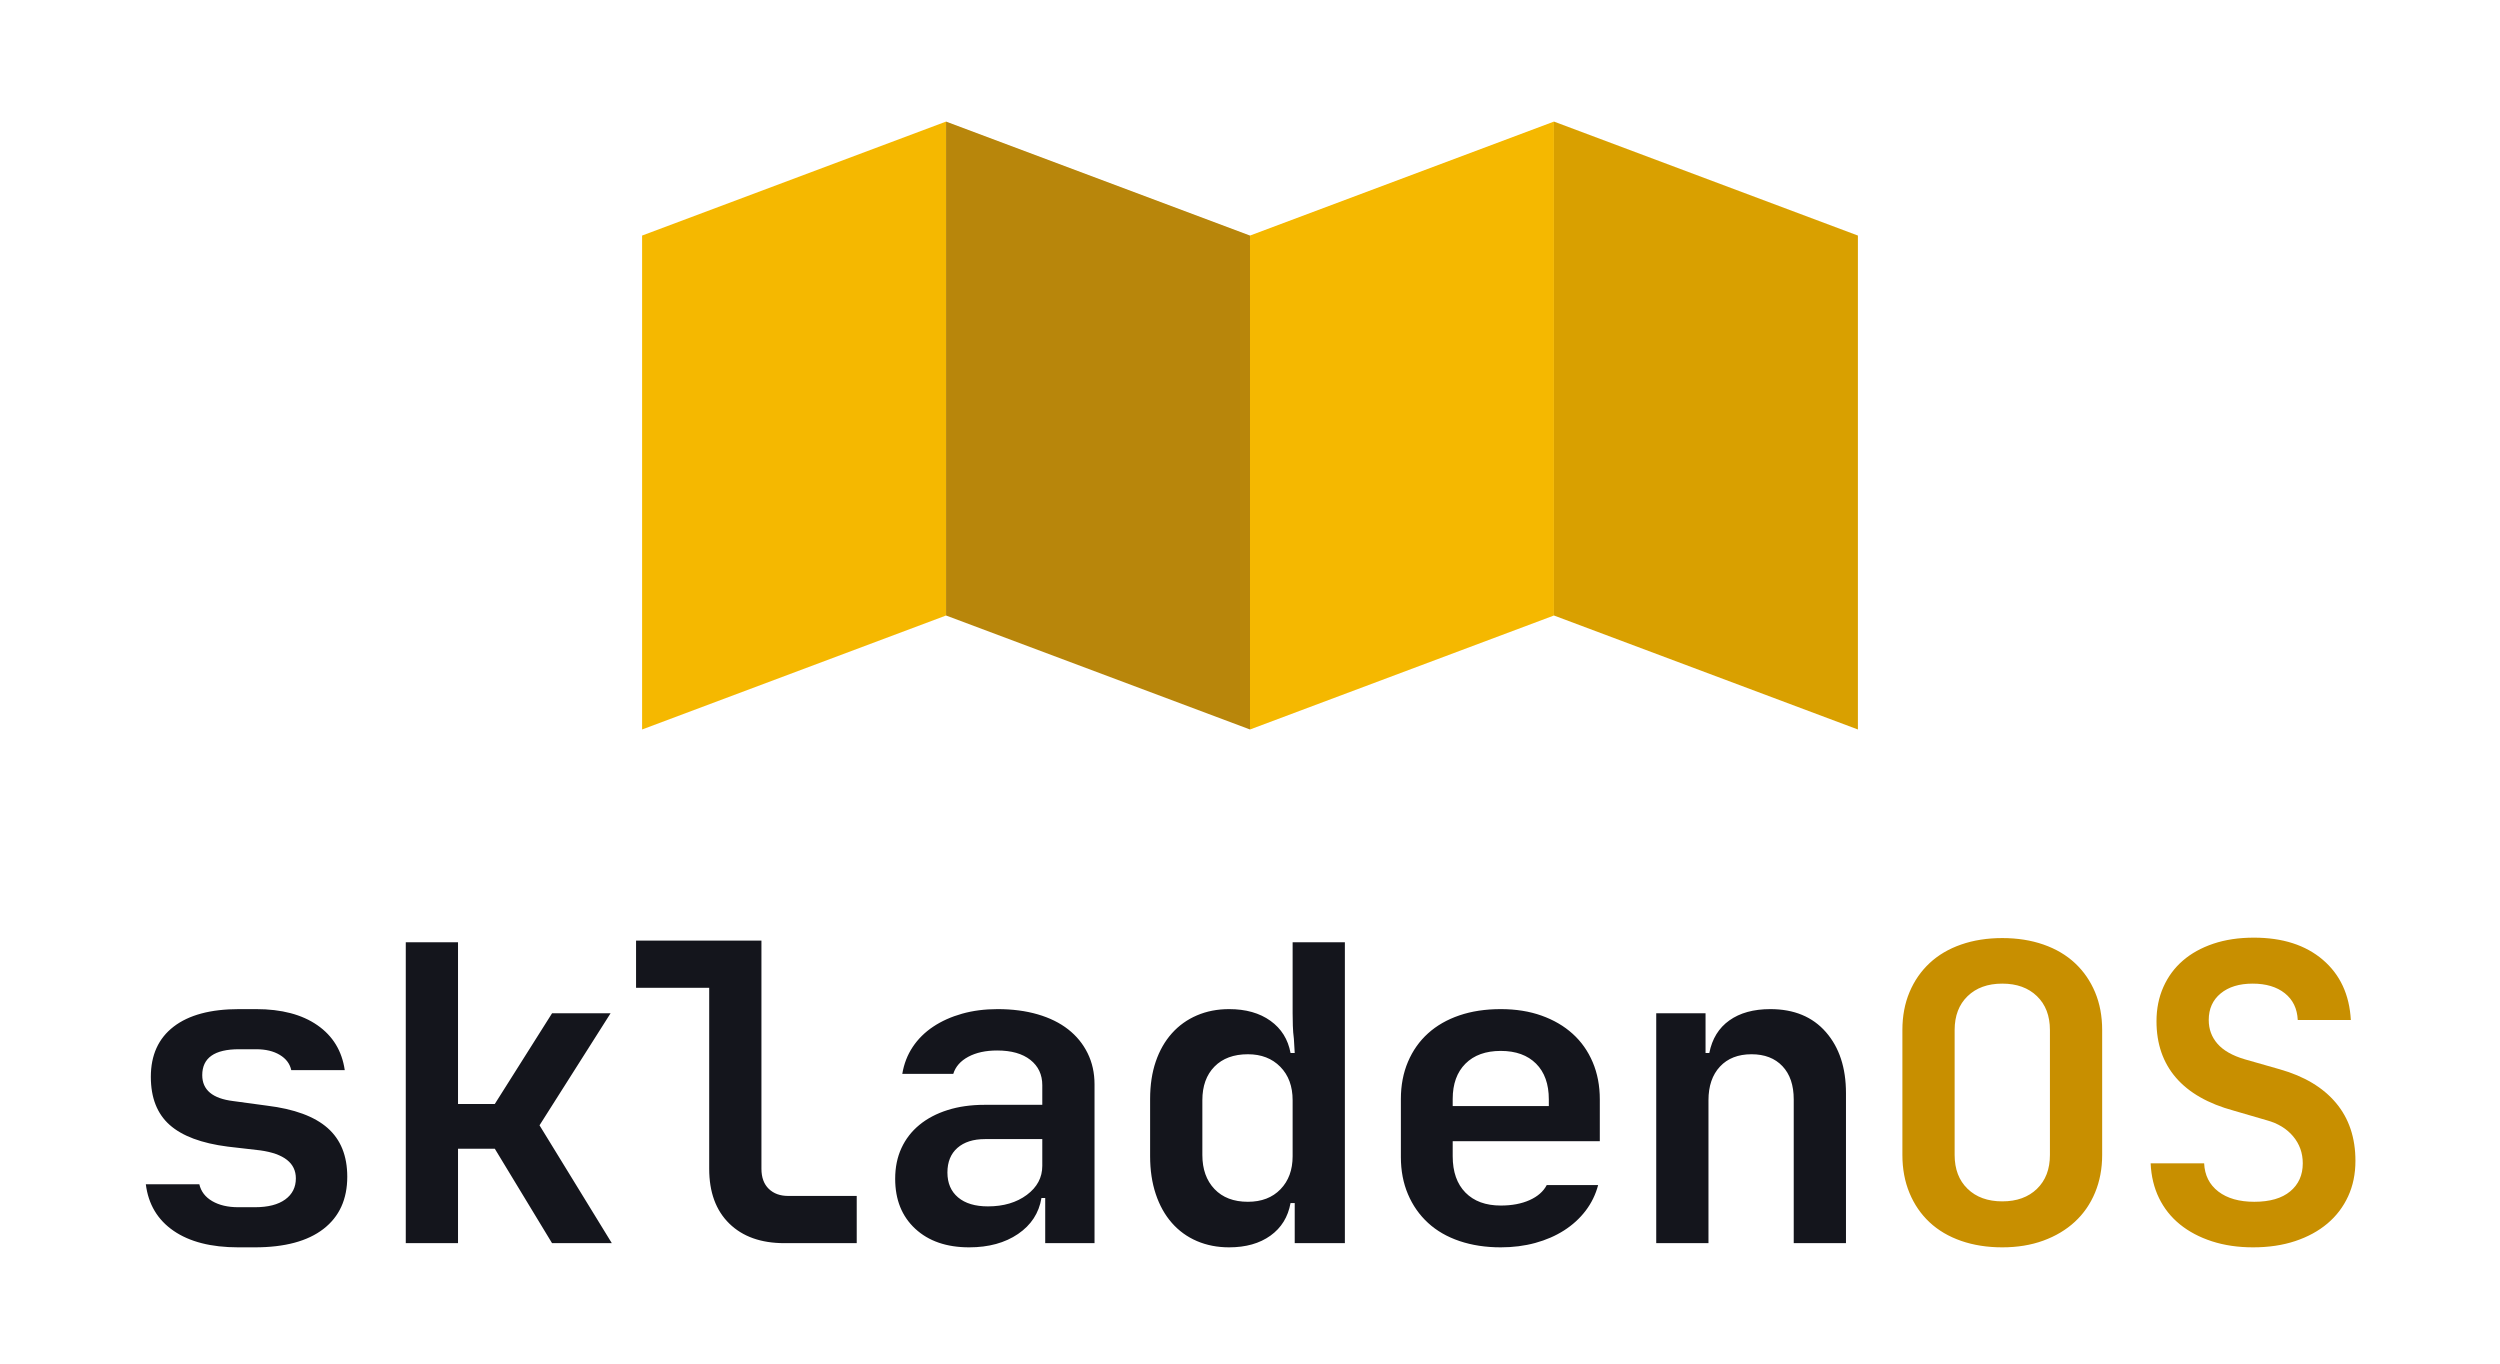
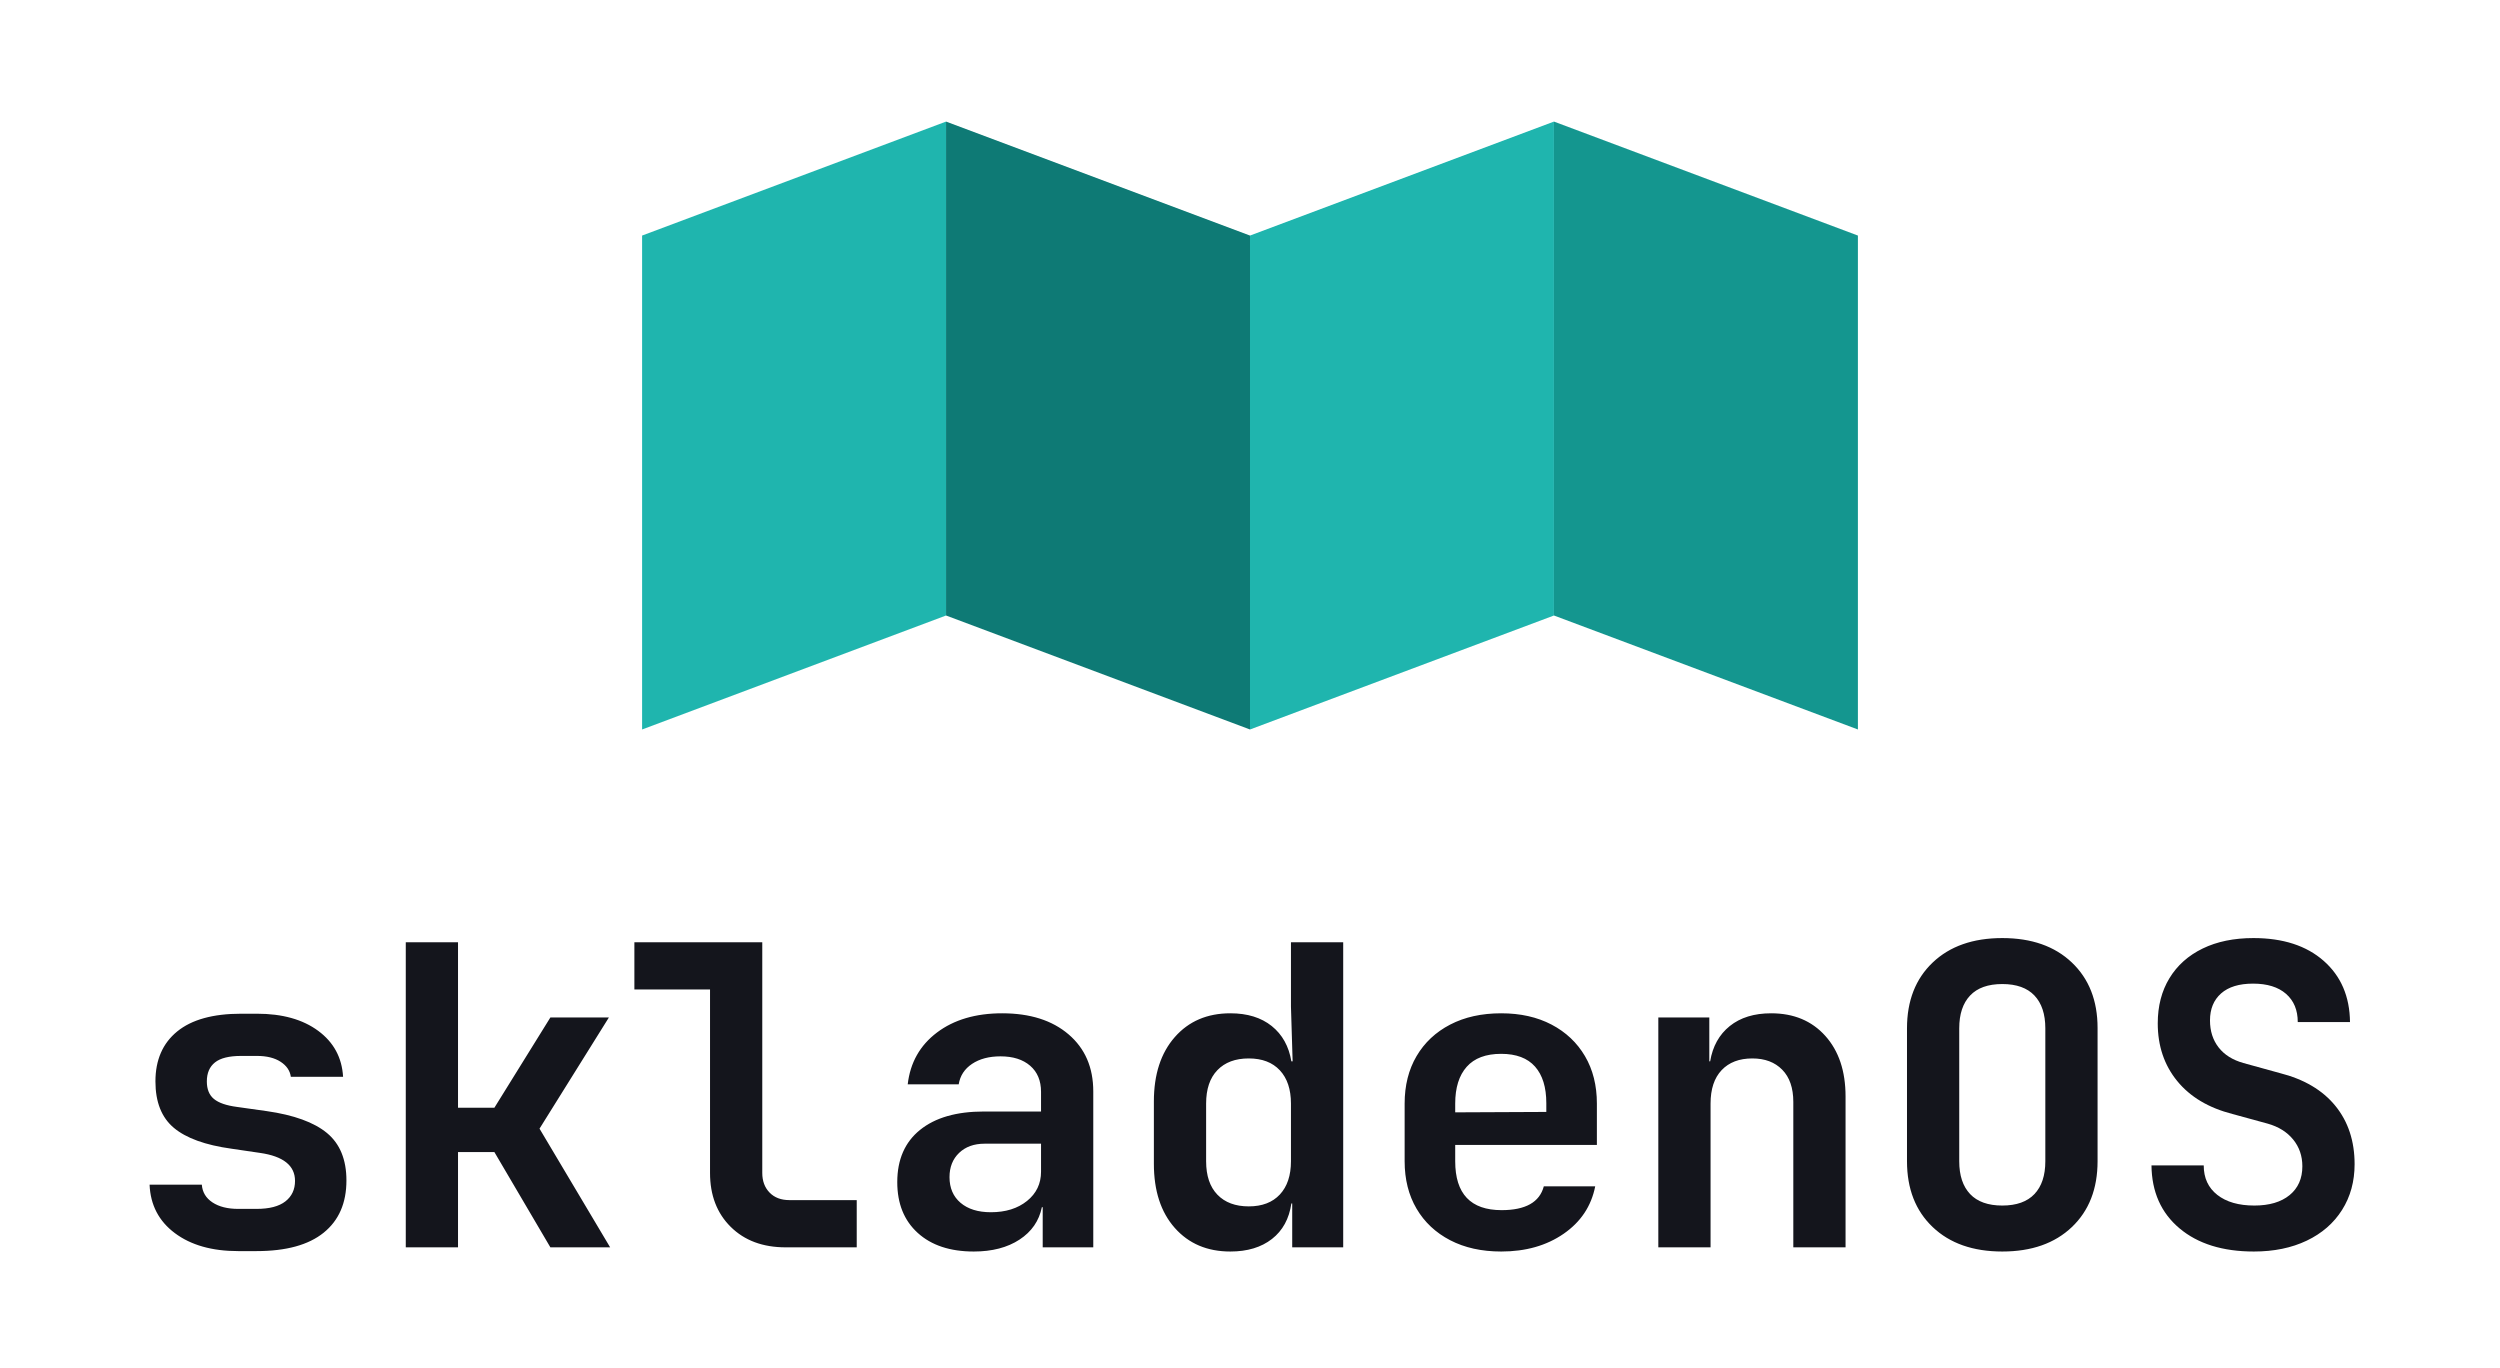
- <svg xmlns="http://www.w3.org/2000/svg" viewBox="0 0 658 359" width="658" height="359">
+ <svg xmlns="http://www.w3.org/2000/svg" viewBox="0 0 658 360" width="658" height="360">
  <g transform="translate(169.0 32) scale(1.0)">
-     <polygon points="0,30 80,0 80,130 0,160" fill="#F5B800" />
-     <polygon points="80,0 160,30 160,160 80,130" fill="#B8860B" />
-     <polygon points="160,30 240,0 240,130 160,160" fill="#F5B800" />
-     <polygon points="240,0 320,30 320,160 240,130" fill="#D9A000" />
+     <polygon points="0,30 80,0 80,130 0,160" fill="#1FB5AE" />
+     <polygon points="80,0 160,30 160,160 80,130" fill="#0E7A75" />
+     <polygon points="160,30 240,0 240,130 160,160" fill="#1FB5AE" />
+     <polygon points="240,0 320,30 320,160 240,130" fill="#14968F" />
  </g>
-   <path d="M38.38 311.69H52.46Q53.12 314.55 55.87 316.145Q58.62 317.74 62.69 317.74H67.09Q72.26 317.74 75.065 315.705Q77.87 313.67 77.87 310.15Q77.87 304.1 68.52 302.78L59.94 301.79Q49.6 300.47 44.65 296.07Q39.7 291.67 39.7 283.42Q39.7 274.84 45.695 270.22Q51.69 265.6 62.91 265.6H67.42Q77.43 265.6 83.535 269.835Q89.64 274.07 90.74 281.66H76.66Q76.11 279.13 73.635 277.645Q71.16 276.16 67.42 276.16H62.91Q53.23 276.16 53.23 282.98Q53.23 288.81 61.37 289.8L70.28 291.01Q81.06 292.33 86.23 296.895Q91.4 301.46 91.4 309.71Q91.4 318.62 85.13 323.46Q78.86 328.3 67.09 328.3H62.69Q52.02 328.3 45.695 323.955Q39.37 319.61 38.38 311.69Z M106.8 248.0H120.55V290.57H130.23L145.3 266.7H160.7L142.0 296.18L161.03 327.2H145.3L130.23 302.34H120.55V327.2H106.8Z M167.41 259.99V247.56H200.41V307.62Q200.41 311.03 202.335 312.9Q204.26 314.77 207.45 314.77H225.49V327.2H206.46Q197.22 327.2 191.94 322.03Q186.66 316.86 186.66 307.62V259.99Z M235.61 310.26Q235.61 305.75 237.26 302.175Q238.91 298.6 241.99 296.07Q245.07 293.54 249.415 292.165Q253.76 290.79 259.15 290.79H274.33V285.62Q274.33 281.44 271.195 278.965Q268.06 276.49 262.45 276.49Q257.94 276.49 254.86 278.14Q251.78 279.79 250.9 282.65H237.48Q238.14 278.69 240.23 275.555Q242.32 272.42 245.62 270.22Q248.92 268.02 253.21 266.81Q257.5 265.6 262.56 265.6Q268.39 265.6 273.12 266.975Q277.85 268.35 281.15 270.935Q284.45 273.52 286.265 277.205Q288.08 280.89 288.08 285.4V327.2H275.1V315.32H274.11Q273.12 321.26 267.95 324.78Q262.78 328.3 255.08 328.3Q246.17 328.3 240.89 323.405Q235.61 318.51 235.61 310.26ZM249.36 308.61Q249.36 312.79 252.165 315.155Q254.97 317.52 260.03 317.52Q266.19 317.52 270.26 314.495Q274.33 311.47 274.33 306.85V299.81H259.26Q254.64 299.81 252.0 302.12Q249.36 304.43 249.36 308.61Z M302.71 289.25Q302.71 283.75 304.195 279.405Q305.68 275.06 308.43 271.98Q311.18 268.9 315.03 267.25Q318.88 265.6 323.5 265.6Q330.1 265.6 334.39 268.68Q338.68 271.76 339.67 277.15H340.77Q340.66 275.28 340.55 273.41Q340.33 271.76 340.275 269.945Q340.22 268.13 340.22 266.7V248.0H353.97V327.2H340.77V316.64H339.67Q338.68 322.14 334.39 325.22Q330.1 328.3 323.5 328.3Q318.88 328.3 315.03 326.65Q311.18 325.0 308.43 321.865Q305.68 318.73 304.195 314.275Q302.71 309.82 302.71 304.32ZM316.46 289.58V303.99Q316.46 309.6 319.65 312.955Q322.84 316.31 328.45 316.31Q333.84 316.31 337.03 313.01Q340.22 309.71 340.22 304.32V289.58Q340.22 284.08 336.975 280.78Q333.73 277.48 328.45 277.48Q322.84 277.48 319.65 280.725Q316.46 283.97 316.46 289.58Z M368.71 289.25Q368.71 283.86 370.58 279.46Q372.45 275.06 375.86 271.98Q379.27 268.9 384.11 267.25Q388.95 265.6 395.0 265.6Q400.94 265.6 405.725 267.305Q410.51 269.01 413.92 272.09Q417.33 275.17 419.2 279.57Q421.07 283.97 421.07 289.36V300.36H382.35V304.32Q382.35 310.48 385.705 313.89Q389.06 317.3 395.0 317.3Q399.4 317.3 402.59 315.87Q405.78 314.44 407.1 311.91H420.63Q419.64 315.65 417.33 318.675Q415.02 321.7 411.665 323.845Q408.31 325.99 404.075 327.145Q399.84 328.3 395.0 328.3Q389.06 328.3 384.165 326.65Q379.27 325.0 375.86 321.865Q372.45 318.73 370.58 314.33Q368.71 309.93 368.71 304.54ZM382.35 291.12H407.65V289.36Q407.65 283.31 404.295 279.955Q400.94 276.6 395.0 276.6Q389.06 276.6 385.705 279.955Q382.35 283.31 382.35 289.25Z M435.92 266.7H448.9V277.15H449.89Q450.99 271.54 455.17 268.57Q459.35 265.6 465.95 265.6Q475.3 265.6 480.58 271.65Q485.86 277.7 485.86 287.71V327.2H472.11V289.36Q472.11 283.75 469.14 280.615Q466.17 277.48 461.0 277.48Q455.72 277.48 452.695 280.725Q449.67 283.97 449.67 289.58V327.2H435.92Z" fill="#14151C" />
-   <path d="M527.0 328.3Q521.06 328.3 516.165 326.595Q511.27 324.89 507.86 321.7Q504.45 318.51 502.58 314.0Q500.71 309.49 500.71 303.99V271.1Q500.71 265.6 502.58 261.145Q504.45 256.69 507.86 253.5Q511.27 250.31 516.165 248.605Q521.06 246.9 527.0 246.9Q532.94 246.9 537.835 248.605Q542.73 250.31 546.14 253.5Q549.55 256.69 551.42 261.145Q553.29 265.6 553.29 271.1V303.99Q553.29 309.38 551.42 313.89Q549.55 318.4 546.085 321.59Q542.62 324.78 537.78 326.54Q532.94 328.3 527.0 328.3ZM514.46 303.99Q514.46 309.6 517.87 312.9Q521.28 316.2 527.0 316.2Q532.72 316.2 536.13 312.9Q539.54 309.6 539.54 303.99V271.1Q539.54 265.49 536.13 262.19Q532.72 258.89 527.0 258.89Q521.28 258.89 517.87 262.19Q514.46 265.49 514.46 271.1Z M566.05 306.19H580.13Q580.35 310.92 583.87 313.615Q587.39 316.31 593.33 316.31Q599.49 316.31 602.79 313.56Q606.09 310.81 606.09 306.19Q606.09 302.12 603.56 299.095Q601.03 296.07 596.63 294.86L587.94 292.33Q577.82 289.58 572.705 283.64Q567.59 277.7 567.59 268.79Q567.59 263.84 569.405 259.77Q571.22 255.7 574.52 252.84Q577.82 249.98 582.55 248.385Q587.28 246.79 593.22 246.79Q604.55 246.79 611.37 252.62Q618.19 258.45 618.74 268.46H604.77Q604.55 263.95 601.36 261.42Q598.17 258.89 592.89 258.89Q587.61 258.89 584.475 261.475Q581.34 264.06 581.34 268.46Q581.34 272.09 583.65 274.73Q585.96 277.37 590.8 278.8L600.04 281.44Q609.72 284.19 614.835 290.295Q619.95 296.4 619.95 305.53Q619.95 310.7 618.025 314.88Q616.1 319.06 612.58 322.03Q609.06 325.0 604.11 326.65Q599.16 328.3 593.0 328.3Q587.06 328.3 582.165 326.705Q577.27 325.11 573.75 322.25Q570.23 319.39 568.25 315.32Q566.27 311.25 566.05 306.19Z" fill="#C88F00" />
+   <path d="M62.69 329.29Q52.35 329.29 46.025 324.56Q39.7 319.83 39.37 311.8H53.12Q53.34 314.77 55.925 316.475Q58.51 318.18 62.69 318.18H67.53Q72.59 318.18 75.12 316.2Q77.65 314.22 77.65 310.81Q77.65 304.76 68.41 303.44L60.93 302.34Q50.59 300.91 45.75 296.84Q40.91 292.77 40.91 284.63Q40.91 276.16 46.63 271.485Q52.35 266.81 63.46 266.81H67.64Q77.65 266.81 83.755 271.32Q89.86 275.83 90.3 283.42H76.55Q76.22 281.0 73.855 279.46Q71.49 277.92 67.64 277.92H63.46Q58.73 277.92 56.585 279.625Q54.44 281.33 54.44 284.63Q54.44 287.71 56.31 289.25Q58.18 290.79 62.36 291.34L70.17 292.44Q80.95 293.98 86.065 298.215Q91.18 302.45 91.18 310.7Q91.18 319.61 85.185 324.45Q79.19 329.29 67.53 329.29Z M106.8 328.3V248.0H120.55V291.56H130.12L144.86 267.8H160.26L142.0 297.06L160.59 328.3H144.86L130.12 303.22H120.55V328.3Z M206.79 328.3Q197.77 328.3 192.325 322.91Q186.88 317.52 186.88 308.72V260.43H166.97V248.0H200.63V308.72Q200.63 311.91 202.555 313.89Q204.48 315.87 207.78 315.87H225.49V328.3Z M256.29 329.4Q246.94 329.4 241.55 324.505Q236.16 319.61 236.16 311.14Q236.16 302.23 242.155 297.39Q248.15 292.55 258.93 292.55H274.0V287.38Q274.0 282.98 271.14 280.505Q268.28 278.03 263.33 278.03Q258.82 278.03 255.85 280.01Q252.88 281.99 252.33 285.4H238.91Q239.9 276.82 246.61 271.76Q253.32 266.7 263.77 266.7Q274.77 266.7 281.26 272.255Q287.75 277.81 287.75 287.27V328.3H274.44V317.74H274.22Q273.12 323.13 268.335 326.265Q263.55 329.4 256.29 329.4ZM260.8 319.06Q266.63 319.06 270.315 316.09Q274.0 313.12 274.0 308.39V301.02H259.15Q254.97 301.02 252.44 303.44Q249.91 305.86 249.91 309.82Q249.91 314.11 252.825 316.585Q255.74 319.06 260.8 319.06Z M323.83 329.4Q314.7 329.4 309.2 323.185Q303.7 316.97 303.7 306.3V289.91Q303.7 279.24 309.2 272.97Q314.7 266.7 323.83 266.7Q330.54 266.7 334.72 270.055Q338.9 273.41 339.89 279.35H340.22L339.78 264.94V248.0H353.53V328.3H340.11V316.75H339.89Q339.01 322.8 334.775 326.1Q330.54 329.4 323.83 329.4ZM328.67 317.52Q333.95 317.52 336.865 314.385Q339.78 311.25 339.78 305.64V290.46Q339.78 284.85 336.865 281.715Q333.95 278.58 328.67 278.58Q323.39 278.58 320.42 281.66Q317.45 284.74 317.45 290.46V305.64Q317.45 311.36 320.42 314.44Q323.39 317.52 328.67 317.52Z M395.11 329.4Q387.41 329.4 381.69 326.43Q375.97 323.46 372.835 318.125Q369.7 312.79 369.7 305.64V290.46Q369.7 283.31 372.835 277.975Q375.97 272.64 381.69 269.67Q387.41 266.7 395.11 266.7Q402.7 266.7 408.365 269.67Q414.03 272.64 417.165 277.975Q420.3 283.31 420.3 290.46V301.35H383.01V305.64Q383.01 318.51 395.22 318.51Q404.68 318.51 406.33 312.24H419.86Q418.32 320.05 411.555 324.725Q404.79 329.4 395.11 329.4ZM383.01 290.46V292.77L406.99 292.66V290.35Q406.99 284.08 404.02 280.725Q401.05 277.37 395.11 277.37Q389.06 277.37 386.035 280.78Q383.01 284.19 383.01 290.46Z M436.47 328.3V267.8H449.89V279.35H450.11Q451.1 273.41 455.28 270.055Q459.46 266.7 466.17 266.7Q475.08 266.7 480.415 272.64Q485.75 278.58 485.75 288.59V328.3H472.0V290.02Q472.0 284.52 469.085 281.55Q466.17 278.58 461.22 278.58Q456.05 278.58 453.135 281.66Q450.22 284.74 450.22 290.46V328.3Z" fill="#14151C" />
+   <path d="M527.0 329.4Q515.45 329.4 508.685 322.965Q501.92 316.53 501.92 305.64V270.66Q501.92 259.77 508.685 253.335Q515.45 246.9 527.0 246.9Q538.55 246.9 545.315 253.335Q552.08 259.77 552.08 270.55V305.64Q552.08 316.53 545.315 322.965Q538.55 329.4 527.0 329.4ZM527.0 317.3Q532.61 317.3 535.47 314.275Q538.33 311.25 538.33 305.64V270.66Q538.33 265.05 535.47 262.025Q532.61 259.0 527.0 259.0Q521.39 259.0 518.53 262.025Q515.67 265.05 515.67 270.66V305.64Q515.67 311.25 518.53 314.275Q521.39 317.3 527.0 317.3Z M593.22 329.4Q580.9 329.4 573.64 323.295Q566.38 317.19 566.27 306.74H580.02Q580.02 311.69 583.595 314.495Q587.17 317.3 593.33 317.3Q599.27 317.3 602.625 314.55Q605.98 311.8 605.98 306.96Q605.98 302.89 603.56 299.92Q601.14 296.95 596.85 295.74L587.61 293.21Q578.15 290.79 573.035 284.52Q567.92 278.25 567.92 269.34Q567.92 262.52 571.0 257.46Q574.08 252.4 579.745 249.65Q585.41 246.9 593.11 246.9Q604.77 246.9 611.59 252.895Q618.41 258.89 618.52 269.01H604.77Q604.77 264.28 601.69 261.585Q598.61 258.89 593.0 258.89Q587.5 258.89 584.585 261.475Q581.67 264.06 581.67 268.57Q581.67 272.75 583.925 275.665Q586.18 278.58 590.47 279.79L600.04 282.43Q609.61 284.85 614.67 291.065Q619.73 297.28 619.73 306.41Q619.73 313.23 616.43 318.455Q613.13 323.68 607.135 326.54Q601.14 329.4 593.22 329.4Z" fill="#14151C" />
</svg>
